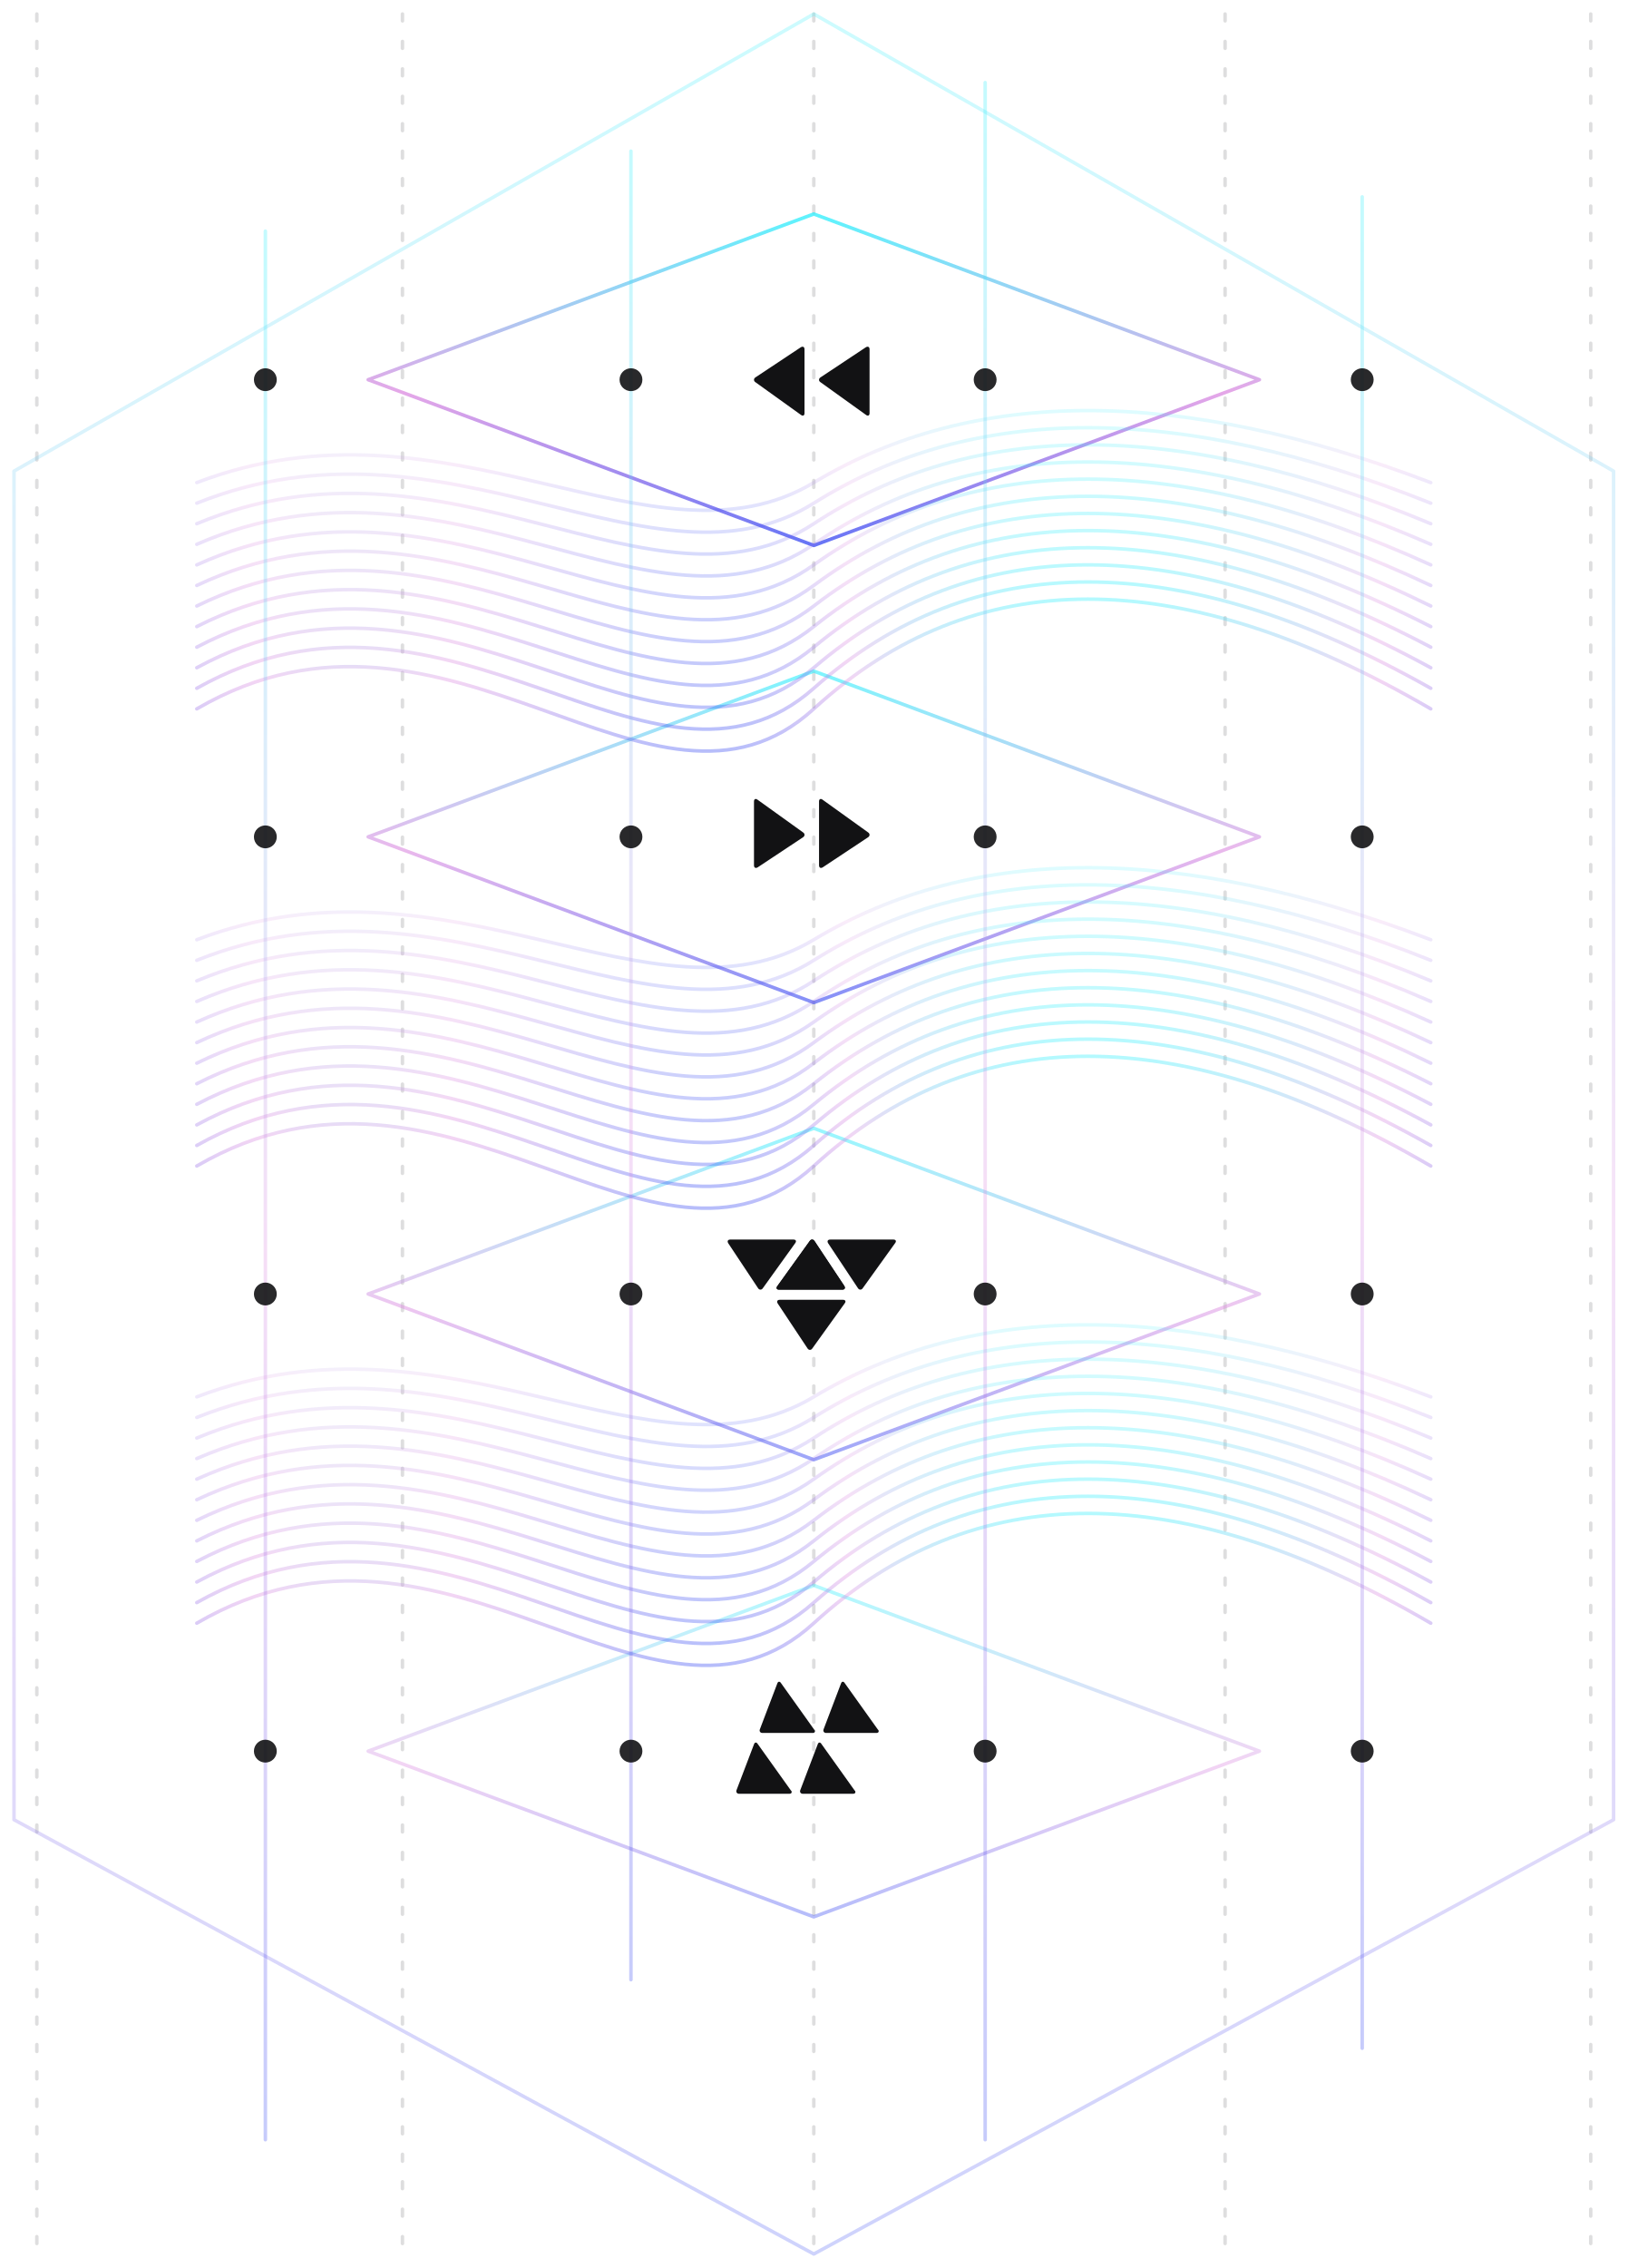
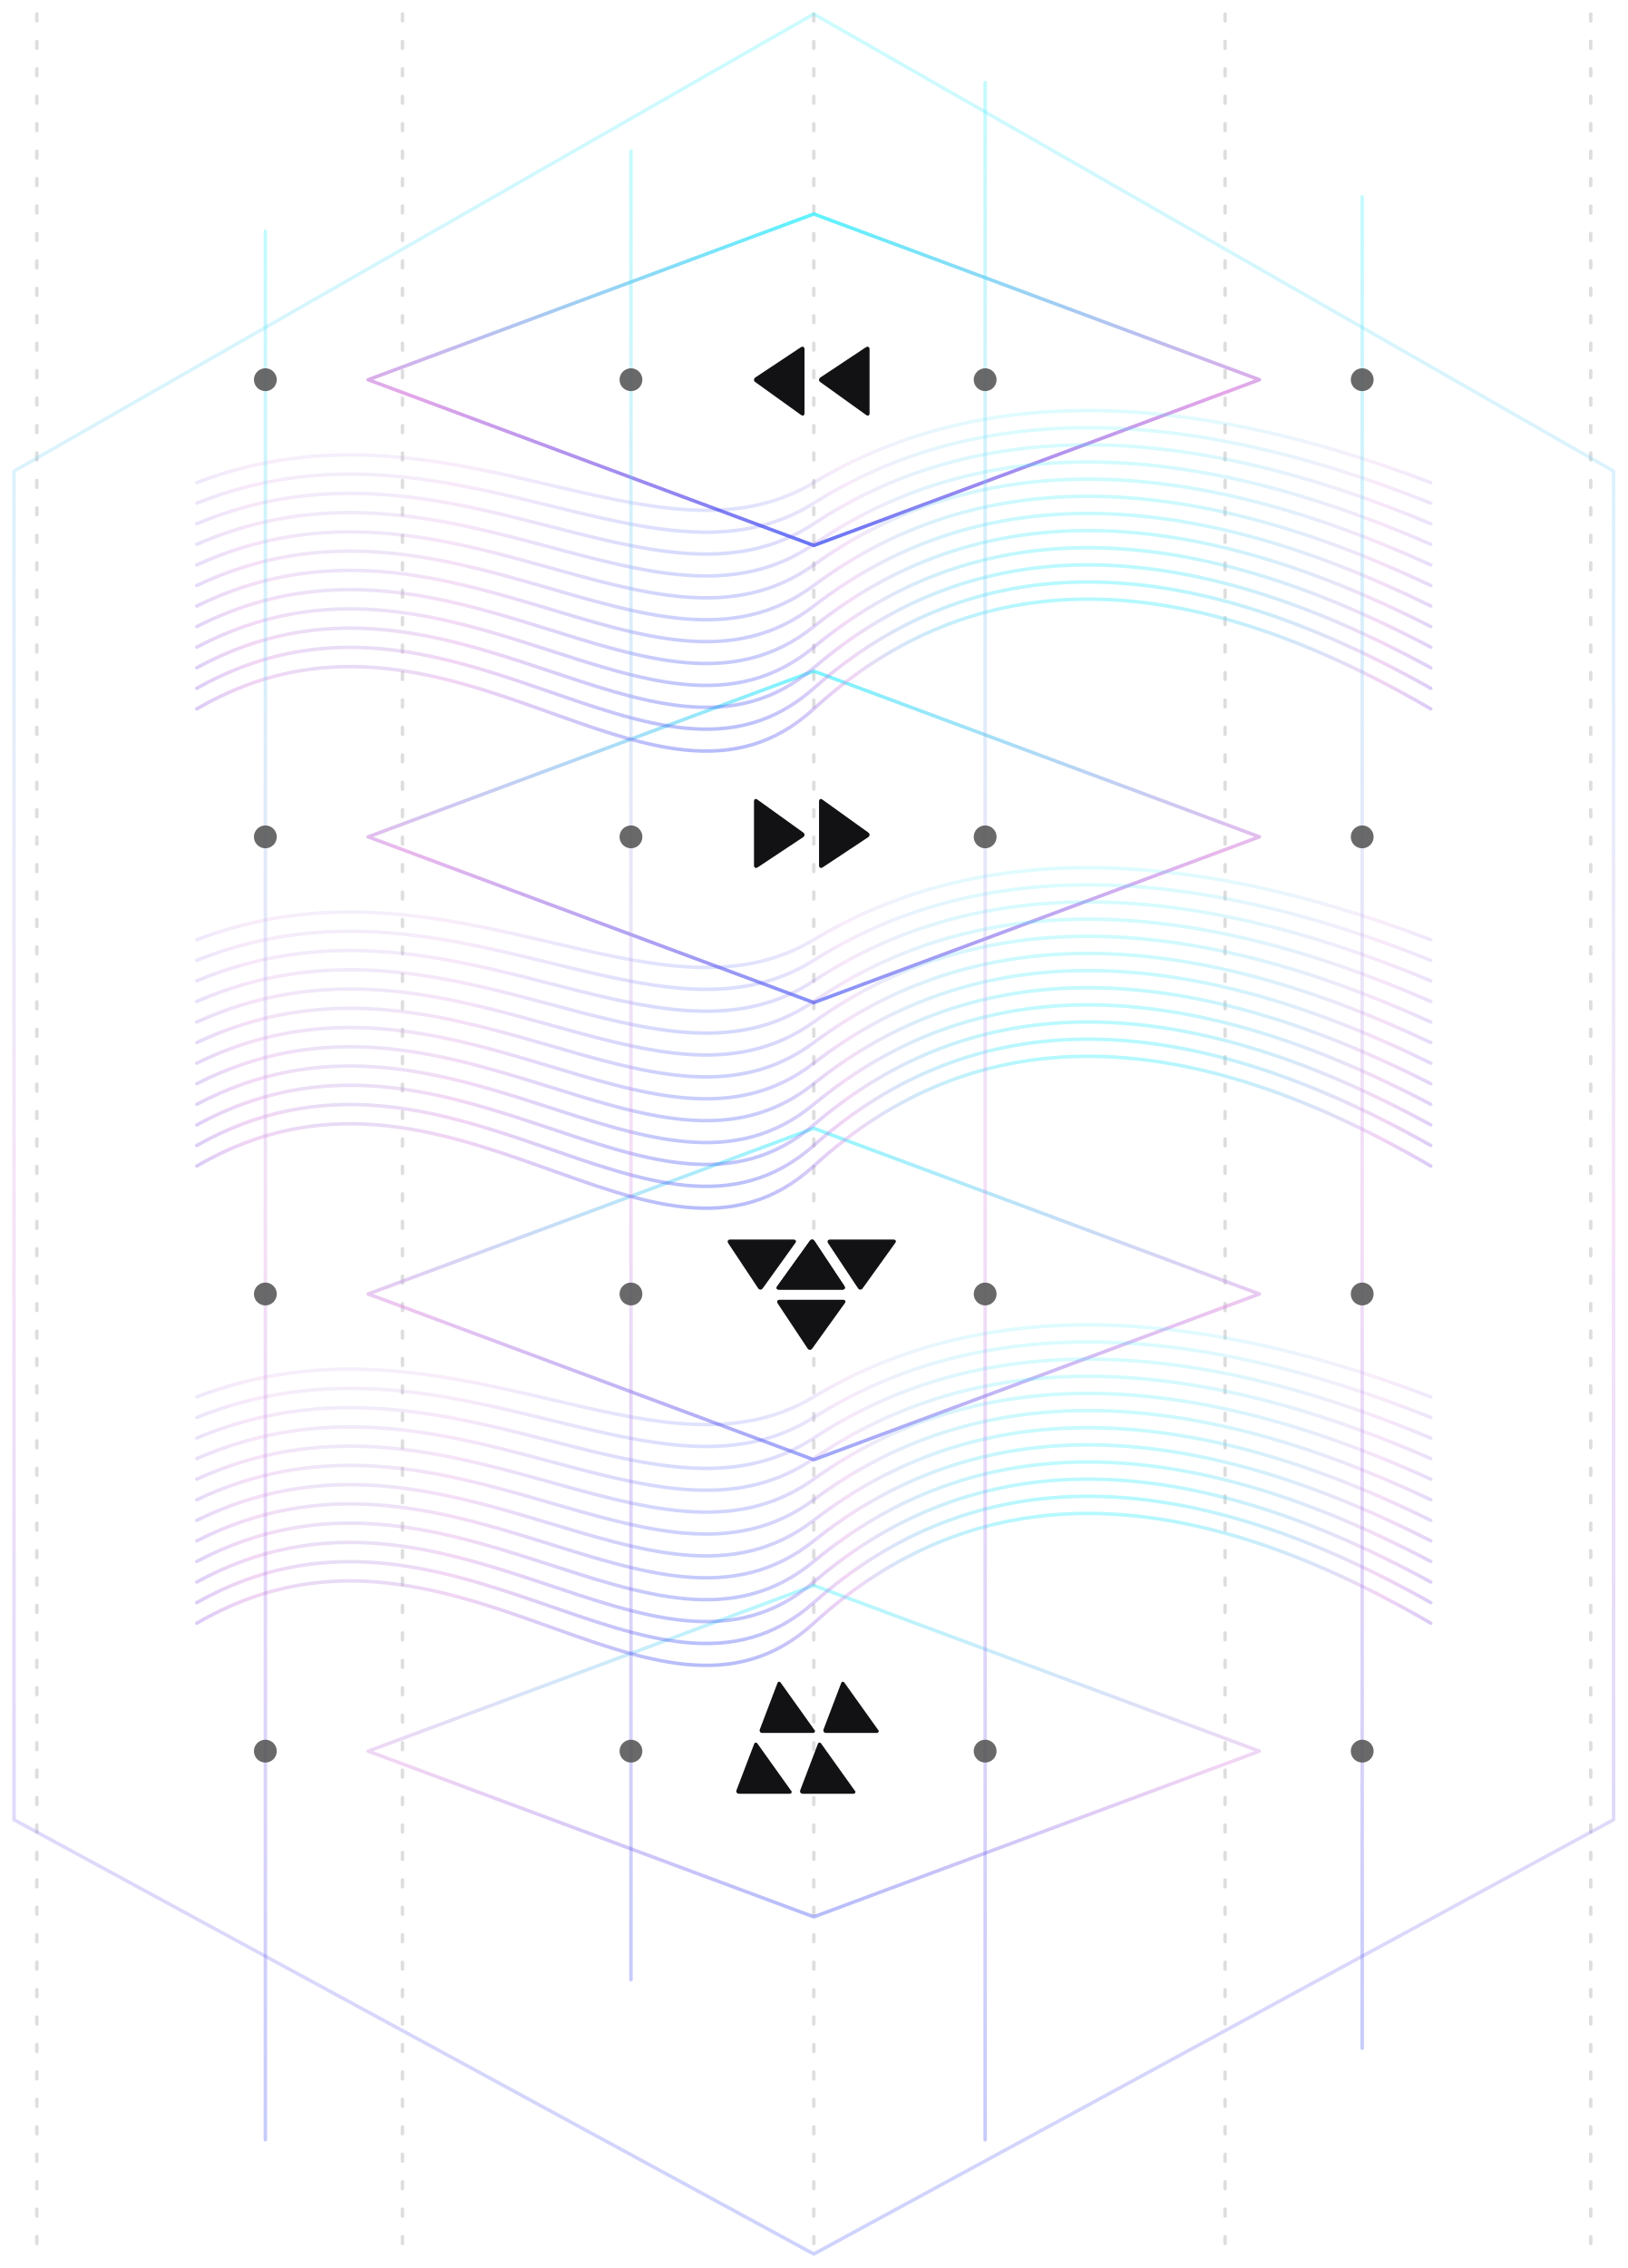
<svg xmlns="http://www.w3.org/2000/svg" width="465.14" height="648" viewBox="1177.43 1524 465.14 648" fill="none">
  <defs>
    <linearGradient id="paint145_linear_2271_1682" x1="1537.35" y1="1679.84" x2="1537.35" y2="1586.73" gradientUnits="userSpaceOnUse">
      <stop stop-color="#3346F2" />
      <stop offset="0.47" stop-color="#DC8AE0" />
      <stop offset="1" stop-color="#2CEDFC" />
    </linearGradient>
    <linearGradient id="paint146_linear_2271_1682" x1="1537.35" y1="1810.45" x2="1537.35" y2="1717.34" gradientUnits="userSpaceOnUse">
      <stop stop-color="#3346F2" />
      <stop offset="0.47" stop-color="#DC8AE0" />
      <stop offset="1" stop-color="#2CEDFC" />
    </linearGradient>
    <linearGradient id="paint147_linear_2271_1682" x1="1537.35" y1="1941.06" x2="1537.35" y2="1847.96" gradientUnits="userSpaceOnUse">
      <stop stop-color="#3346F2" />
      <stop offset="0.47" stop-color="#DC8AE0" />
      <stop offset="1" stop-color="#2CEDFC" />
    </linearGradient>
    <linearGradient id="paint148_linear_2271_1682" x1="1537.35" y1="2071.67" x2="1537.35" y2="1978.57" gradientUnits="userSpaceOnUse">
      <stop stop-color="#3346F2" />
      <stop offset="0.47" stop-color="#DC8AE0" />
      <stop offset="1" stop-color="#2CEDFC" />
    </linearGradient>
    <linearGradient id="paint149_linear_2271_1682" x1="1586.33" y1="1669.8" x2="1586.33" y2="1641.78" gradientUnits="userSpaceOnUse">
      <stop stop-color="#3346F2" />
      <stop offset="0.47" stop-color="#DC8AE0" />
      <stop offset="1" stop-color="#2CEDFC" />
    </linearGradient>
    <linearGradient id="paint150_linear_2271_1682" x1="1586.33" y1="1676.05" x2="1586.33" y2="1646.7" gradientUnits="userSpaceOnUse">
      <stop stop-color="#3346F2" />
      <stop offset="0.47" stop-color="#DC8AE0" />
      <stop offset="1" stop-color="#2CEDFC" />
    </linearGradient>
    <linearGradient id="paint151_linear_2271_1682" x1="1586.33" y1="1682.3" x2="1586.33" y2="1651.63" gradientUnits="userSpaceOnUse">
      <stop stop-color="#3346F2" />
      <stop offset="0.47" stop-color="#DC8AE0" />
      <stop offset="1" stop-color="#2CEDFC" />
    </linearGradient>
    <linearGradient id="paint152_linear_2271_1682" x1="1586.33" y1="1688.56" x2="1586.33" y2="1656.55" gradientUnits="userSpaceOnUse">
      <stop stop-color="#3346F2" />
      <stop offset="0.47" stop-color="#DC8AE0" />
      <stop offset="1" stop-color="#2CEDFC" />
    </linearGradient>
    <linearGradient id="paint153_linear_2271_1682" x1="1586.33" y1="1694.81" x2="1586.33" y2="1661.47" gradientUnits="userSpaceOnUse">
      <stop stop-color="#3346F2" />
      <stop offset="0.47" stop-color="#DC8AE0" />
      <stop offset="1" stop-color="#2CEDFC" />
    </linearGradient>
    <linearGradient id="paint154_linear_2271_1682" x1="1586.33" y1="1701.07" x2="1586.33" y2="1666.39" gradientUnits="userSpaceOnUse">
      <stop stop-color="#3346F2" />
      <stop offset="0.47" stop-color="#DC8AE0" />
      <stop offset="1" stop-color="#2CEDFC" />
    </linearGradient>
    <linearGradient id="paint155_linear_2271_1682" x1="1586.33" y1="1707.32" x2="1586.33" y2="1671.31" gradientUnits="userSpaceOnUse">
      <stop stop-color="#3346F2" />
      <stop offset="0.47" stop-color="#DC8AE0" />
      <stop offset="1" stop-color="#2CEDFC" />
    </linearGradient>
    <linearGradient id="paint156_linear_2271_1682" x1="1586.33" y1="1713.58" x2="1586.33" y2="1676.23" gradientUnits="userSpaceOnUse">
      <stop stop-color="#3346F2" />
      <stop offset="0.47" stop-color="#DC8AE0" />
      <stop offset="1" stop-color="#2CEDFC" />
    </linearGradient>
    <linearGradient id="paint157_linear_2271_1682" x1="1586.33" y1="1719.83" x2="1586.33" y2="1681.15" gradientUnits="userSpaceOnUse">
      <stop stop-color="#3346F2" />
      <stop offset="0.47" stop-color="#DC8AE0" />
      <stop offset="1" stop-color="#2CEDFC" />
    </linearGradient>
    <linearGradient id="paint158_linear_2271_1682" x1="1586.33" y1="1726.09" x2="1586.33" y2="1686.07" gradientUnits="userSpaceOnUse">
      <stop stop-color="#3346F2" />
      <stop offset="0.47" stop-color="#DC8AE0" />
      <stop offset="1" stop-color="#2CEDFC" />
    </linearGradient>
    <linearGradient id="paint159_linear_2271_1682" x1="1586.33" y1="1732.34" x2="1586.33" y2="1690.99" gradientUnits="userSpaceOnUse">
      <stop stop-color="#3346F2" />
      <stop offset="0.47" stop-color="#DC8AE0" />
      <stop offset="1" stop-color="#2CEDFC" />
    </linearGradient>
    <linearGradient id="paint160_linear_2271_1682" x1="1586.33" y1="1738.6" x2="1586.33" y2="1695.91" gradientUnits="userSpaceOnUse">
      <stop stop-color="#3346F2" />
      <stop offset="0.47" stop-color="#DC8AE0" />
      <stop offset="1" stop-color="#2CEDFC" />
    </linearGradient>
    <linearGradient id="paint161_linear_2271_1682" x1="1586.33" y1="1800.41" x2="1586.33" y2="1772.4" gradientUnits="userSpaceOnUse">
      <stop stop-color="#3346F2" />
      <stop offset="0.47" stop-color="#DC8AE0" />
      <stop offset="1" stop-color="#2CEDFC" />
    </linearGradient>
    <linearGradient id="paint162_linear_2271_1682" x1="1586.33" y1="1806.66" x2="1586.33" y2="1777.32" gradientUnits="userSpaceOnUse">
      <stop stop-color="#3346F2" />
      <stop offset="0.47" stop-color="#DC8AE0" />
      <stop offset="1" stop-color="#2CEDFC" />
    </linearGradient>
    <linearGradient id="paint163_linear_2271_1682" x1="1586.33" y1="1812.92" x2="1586.33" y2="1782.24" gradientUnits="userSpaceOnUse">
      <stop stop-color="#3346F2" />
      <stop offset="0.47" stop-color="#DC8AE0" />
      <stop offset="1" stop-color="#2CEDFC" />
    </linearGradient>
    <linearGradient id="paint164_linear_2271_1682" x1="1586.33" y1="1819.17" x2="1586.33" y2="1787.16" gradientUnits="userSpaceOnUse">
      <stop stop-color="#3346F2" />
      <stop offset="0.47" stop-color="#DC8AE0" />
      <stop offset="1" stop-color="#2CEDFC" />
    </linearGradient>
    <linearGradient id="paint165_linear_2271_1682" x1="1586.33" y1="1825.43" x2="1586.33" y2="1792.08" gradientUnits="userSpaceOnUse">
      <stop stop-color="#3346F2" />
      <stop offset="0.47" stop-color="#DC8AE0" />
      <stop offset="1" stop-color="#2CEDFC" />
    </linearGradient>
    <linearGradient id="paint166_linear_2271_1682" x1="1586.33" y1="1831.68" x2="1586.33" y2="1797" gradientUnits="userSpaceOnUse">
      <stop stop-color="#3346F2" />
      <stop offset="0.47" stop-color="#DC8AE0" />
      <stop offset="1" stop-color="#2CEDFC" />
    </linearGradient>
    <linearGradient id="paint167_linear_2271_1682" x1="1586.33" y1="1837.94" x2="1586.33" y2="1801.92" gradientUnits="userSpaceOnUse">
      <stop stop-color="#3346F2" />
      <stop offset="0.47" stop-color="#DC8AE0" />
      <stop offset="1" stop-color="#2CEDFC" />
    </linearGradient>
    <linearGradient id="paint168_linear_2271_1682" x1="1586.33" y1="1844.19" x2="1586.33" y2="1806.84" gradientUnits="userSpaceOnUse">
      <stop stop-color="#3346F2" />
      <stop offset="0.47" stop-color="#DC8AE0" />
      <stop offset="1" stop-color="#2CEDFC" />
    </linearGradient>
    <linearGradient id="paint169_linear_2271_1682" x1="1586.33" y1="1850.44" x2="1586.33" y2="1811.76" gradientUnits="userSpaceOnUse">
      <stop stop-color="#3346F2" />
      <stop offset="0.47" stop-color="#DC8AE0" />
      <stop offset="1" stop-color="#2CEDFC" />
    </linearGradient>
    <linearGradient id="paint170_linear_2271_1682" x1="1586.33" y1="1856.7" x2="1586.33" y2="1816.68" gradientUnits="userSpaceOnUse">
      <stop stop-color="#3346F2" />
      <stop offset="0.47" stop-color="#DC8AE0" />
      <stop offset="1" stop-color="#2CEDFC" />
    </linearGradient>
    <linearGradient id="paint171_linear_2271_1682" x1="1586.33" y1="1862.95" x2="1586.33" y2="1821.6" gradientUnits="userSpaceOnUse">
      <stop stop-color="#3346F2" />
      <stop offset="0.47" stop-color="#DC8AE0" />
      <stop offset="1" stop-color="#2CEDFC" />
    </linearGradient>
    <linearGradient id="paint172_linear_2271_1682" x1="1586.33" y1="1869.21" x2="1586.33" y2="1826.52" gradientUnits="userSpaceOnUse">
      <stop stop-color="#3346F2" />
      <stop offset="0.47" stop-color="#DC8AE0" />
      <stop offset="1" stop-color="#2CEDFC" />
    </linearGradient>
    <linearGradient id="paint173_linear_2271_1682" x1="1586.33" y1="1931.02" x2="1586.33" y2="1903.01" gradientUnits="userSpaceOnUse">
      <stop stop-color="#3346F2" />
      <stop offset="0.47" stop-color="#DC8AE0" />
      <stop offset="1" stop-color="#2CEDFC" />
    </linearGradient>
    <linearGradient id="paint174_linear_2271_1682" x1="1586.33" y1="1937.27" x2="1586.33" y2="1907.93" gradientUnits="userSpaceOnUse">
      <stop stop-color="#3346F2" />
      <stop offset="0.47" stop-color="#DC8AE0" />
      <stop offset="1" stop-color="#2CEDFC" />
    </linearGradient>
    <linearGradient id="paint175_linear_2271_1682" x1="1586.33" y1="1943.53" x2="1586.33" y2="1912.85" gradientUnits="userSpaceOnUse">
      <stop stop-color="#3346F2" />
      <stop offset="0.47" stop-color="#DC8AE0" />
      <stop offset="1" stop-color="#2CEDFC" />
    </linearGradient>
    <linearGradient id="paint176_linear_2271_1682" x1="1586.33" y1="1949.78" x2="1586.33" y2="1917.77" gradientUnits="userSpaceOnUse">
      <stop stop-color="#3346F2" />
      <stop offset="0.47" stop-color="#DC8AE0" />
      <stop offset="1" stop-color="#2CEDFC" />
    </linearGradient>
    <linearGradient id="paint177_linear_2271_1682" x1="1586.33" y1="1956.04" x2="1586.33" y2="1922.69" gradientUnits="userSpaceOnUse">
      <stop stop-color="#3346F2" />
      <stop offset="0.47" stop-color="#DC8AE0" />
      <stop offset="1" stop-color="#2CEDFC" />
    </linearGradient>
    <linearGradient id="paint178_linear_2271_1682" x1="1586.33" y1="1962.29" x2="1586.33" y2="1927.61" gradientUnits="userSpaceOnUse">
      <stop stop-color="#3346F2" />
      <stop offset="0.47" stop-color="#DC8AE0" />
      <stop offset="1" stop-color="#2CEDFC" />
    </linearGradient>
    <linearGradient id="paint179_linear_2271_1682" x1="1586.33" y1="1968.55" x2="1586.33" y2="1932.53" gradientUnits="userSpaceOnUse">
      <stop stop-color="#3346F2" />
      <stop offset="0.47" stop-color="#DC8AE0" />
      <stop offset="1" stop-color="#2CEDFC" />
    </linearGradient>
    <linearGradient id="paint180_linear_2271_1682" x1="1586.33" y1="1974.8" x2="1586.33" y2="1937.45" gradientUnits="userSpaceOnUse">
      <stop stop-color="#3346F2" />
      <stop offset="0.47" stop-color="#DC8AE0" />
      <stop offset="1" stop-color="#2CEDFC" />
    </linearGradient>
    <linearGradient id="paint181_linear_2271_1682" x1="1586.33" y1="1981.06" x2="1586.33" y2="1942.37" gradientUnits="userSpaceOnUse">
      <stop stop-color="#3346F2" />
      <stop offset="0.47" stop-color="#DC8AE0" />
      <stop offset="1" stop-color="#2CEDFC" />
    </linearGradient>
    <linearGradient id="paint182_linear_2271_1682" x1="1586.33" y1="1987.31" x2="1586.33" y2="1947.29" gradientUnits="userSpaceOnUse">
      <stop stop-color="#3346F2" />
      <stop offset="0.47" stop-color="#DC8AE0" />
      <stop offset="1" stop-color="#2CEDFC" />
    </linearGradient>
    <linearGradient id="paint183_linear_2271_1682" x1="1586.33" y1="1993.57" x2="1586.33" y2="1952.22" gradientUnits="userSpaceOnUse">
      <stop stop-color="#3346F2" />
      <stop offset="0.47" stop-color="#DC8AE0" />
      <stop offset="1" stop-color="#2CEDFC" />
    </linearGradient>
    <linearGradient id="paint184_linear_2271_1682" x1="1586.33" y1="1999.82" x2="1586.33" y2="1957.14" gradientUnits="userSpaceOnUse">
      <stop stop-color="#3346F2" />
      <stop offset="0.47" stop-color="#DC8AE0" />
      <stop offset="1" stop-color="#2CEDFC" />
    </linearGradient>
    <linearGradient id="paint185_linear_2271_1682" x1="1254.27" y1="2135.35" x2="1254.27" y2="1599.18" gradientUnits="userSpaceOnUse">
      <stop stop-color="#3346F2" />
      <stop offset="0.47" stop-color="#DC8AE0" />
      <stop offset="1" stop-color="#2CEDFC" />
    </linearGradient>
    <linearGradient id="paint186_linear_2271_1682" x1="1358.75" y1="2089.63" x2="1358.75" y2="1575.94" gradientUnits="userSpaceOnUse">
      <stop stop-color="#3346F2" />
      <stop offset="0.47" stop-color="#DC8AE0" />
      <stop offset="1" stop-color="#2CEDFC" />
    </linearGradient>
    <linearGradient id="paint187_linear_2271_1682" x1="1459.98" y1="2135.35" x2="1459.98" y2="1557.45" gradientUnits="userSpaceOnUse">
      <stop stop-color="#3346F2" />
      <stop offset="0.47" stop-color="#DC8AE0" />
      <stop offset="1" stop-color="#2CEDFC" />
    </linearGradient>
    <linearGradient id="paint188_linear_2271_1682" x1="1567.73" y1="2109.22" x2="1567.73" y2="1589.11" gradientUnits="userSpaceOnUse">
      <stop stop-color="#3346F2" />
      <stop offset="0.47" stop-color="#DC8AE0" />
      <stop offset="1" stop-color="#2CEDFC" />
    </linearGradient>
    <linearGradient id="paint189_linear_2271_1682" x1="1638.57" y1="2168" x2="1638.57" y2="1538.73" gradientUnits="userSpaceOnUse">
      <stop stop-color="#3346F2" />
      <stop offset="0.47" stop-color="#DC8AE0" />
      <stop offset="1" stop-color="#2CEDFC" />
    </linearGradient>
  </defs>
  <path opacity="0.14" d="M1187.96 1528V2168" stroke="#121214" stroke-linecap="round" stroke-linejoin="round" stroke-dasharray="1.96 5.88" />
  <path opacity="0.14" d="M1292.45 1528V2168" stroke="#121214" stroke-linecap="round" stroke-linejoin="round" stroke-dasharray="1.96 5.88" />
  <path opacity="0.14" d="M1410 1528V2168" stroke="#121214" stroke-linecap="round" stroke-linejoin="round" stroke-dasharray="1.96 5.88" />
  <path opacity="0.14" d="M1527.55 1528V2168" stroke="#121214" stroke-linecap="round" stroke-linejoin="round" stroke-dasharray="1.96 5.88" />
  <path opacity="0.14" d="M1632.04 1528V2168" stroke="#121214" stroke-linecap="round" stroke-linejoin="round" stroke-dasharray="1.96 5.88" />
  <path opacity="0.75" d="M1410 1585.14L1537.35 1632.49L1410 1679.84L1282.65 1632.49L1410 1585.14Z" stroke="url(#paint145_linear_2271_1682)" stroke-linecap="round" stroke-linejoin="round" />
  <path opacity="0.6" d="M1410 1715.75L1537.35 1763.1L1410 1810.45L1282.65 1763.1L1410 1715.75Z" stroke="url(#paint146_linear_2271_1682)" stroke-linecap="round" stroke-linejoin="round" />
  <path opacity="0.48" d="M1410 1846.37L1537.35 1893.71L1410 1941.06L1282.65 1893.71L1410 1846.37Z" stroke="url(#paint147_linear_2271_1682)" stroke-linecap="round" stroke-linejoin="round" />
  <path opacity="0.36" d="M1410 1976.98L1537.35 2024.33L1410 2071.67L1282.65 2024.33L1410 1976.98Z" stroke="url(#paint148_linear_2271_1682)" stroke-linecap="round" stroke-linejoin="round" />
  <path opacity="0.16" d="M1233.67 1661.88C1305.51 1634.45 1364.28 1689.31 1410 1661.88C1455.71 1634.45 1514.49 1634.45 1586.33 1661.88" stroke="url(#paint149_linear_2271_1682)" stroke-linecap="round" stroke-linejoin="round" />
  <path opacity="0.178" d="M1233.67 1667.76C1305.51 1639.02 1364.28 1696.49 1410 1667.76C1455.71 1639.02 1514.49 1639.02 1586.33 1667.76" stroke="url(#paint150_linear_2271_1682)" stroke-linecap="round" stroke-linejoin="round" />
  <path opacity="0.196" d="M1233.67 1673.63C1305.51 1643.59 1364.28 1703.67 1410 1673.63C1455.71 1643.59 1514.49 1643.59 1586.33 1673.63" stroke="url(#paint151_linear_2271_1682)" stroke-linecap="round" stroke-linejoin="round" />
  <path opacity="0.214" d="M1233.67 1679.51C1305.51 1648.16 1364.28 1710.86 1410 1679.51C1455.71 1648.16 1514.49 1648.16 1586.33 1679.51" stroke="url(#paint152_linear_2271_1682)" stroke-linecap="round" stroke-linejoin="round" />
  <path opacity="0.232" d="M1233.67 1685.39C1305.51 1652.73 1364.28 1718.04 1410 1685.39C1455.71 1652.73 1514.49 1652.73 1586.33 1685.39" stroke="url(#paint153_linear_2271_1682)" stroke-linecap="round" stroke-linejoin="round" />
  <path opacity="0.25" d="M1233.67 1691.27C1305.51 1657.31 1364.28 1725.22 1410 1691.27C1455.71 1657.31 1514.49 1657.31 1586.33 1691.27" stroke="url(#paint154_linear_2271_1682)" stroke-linecap="round" stroke-linejoin="round" />
  <path opacity="0.268" d="M1233.67 1697.14C1305.51 1661.88 1364.28 1732.41 1410 1697.14C1455.71 1661.88 1514.49 1661.88 1586.33 1697.14" stroke="url(#paint155_linear_2271_1682)" stroke-linecap="round" stroke-linejoin="round" />
  <path opacity="0.286" d="M1233.67 1703.02C1305.51 1666.45 1364.28 1739.59 1410 1703.02C1455.71 1666.45 1514.49 1666.45 1586.33 1703.02" stroke="url(#paint156_linear_2271_1682)" stroke-linecap="round" stroke-linejoin="round" />
  <path opacity="0.304" d="M1233.67 1708.9C1305.51 1671.02 1364.28 1746.78 1410 1708.9C1455.71 1671.02 1514.49 1671.02 1586.33 1708.9" stroke="url(#paint157_linear_2271_1682)" stroke-linecap="round" stroke-linejoin="round" />
  <path opacity="0.322" d="M1233.67 1714.78C1305.51 1675.59 1364.28 1753.96 1410 1714.78C1455.71 1675.59 1514.49 1675.59 1586.33 1714.78" stroke="url(#paint158_linear_2271_1682)" stroke-linecap="round" stroke-linejoin="round" />
  <path opacity="0.34" d="M1233.67 1720.65C1305.51 1680.16 1364.28 1761.14 1410 1720.65C1455.71 1680.16 1514.49 1680.16 1586.33 1720.65" stroke="url(#paint159_linear_2271_1682)" stroke-linecap="round" stroke-linejoin="round" />
  <path opacity="0.358" d="M1233.67 1726.53C1305.51 1684.73 1364.28 1768.33 1410 1726.53C1455.71 1684.73 1514.49 1684.73 1586.33 1726.53" stroke="url(#paint160_linear_2271_1682)" stroke-linecap="round" stroke-linejoin="round" />
  <path opacity="0.16" d="M1233.67 1792.49C1305.51 1765.06 1364.28 1819.92 1410 1792.49C1455.71 1765.06 1514.49 1765.06 1586.33 1792.49" stroke="url(#paint161_linear_2271_1682)" stroke-linecap="round" stroke-linejoin="round" />
  <path opacity="0.178" d="M1233.67 1798.37C1305.51 1769.63 1364.28 1827.1 1410 1798.37C1455.71 1769.63 1514.49 1769.63 1586.33 1798.37" stroke="url(#paint162_linear_2271_1682)" stroke-linecap="round" stroke-linejoin="round" />
  <path opacity="0.196" d="M1233.67 1804.24C1305.51 1774.2 1364.28 1834.29 1410 1804.24C1455.71 1774.2 1514.49 1774.2 1586.33 1804.24" stroke="url(#paint163_linear_2271_1682)" stroke-linecap="round" stroke-linejoin="round" />
  <path opacity="0.214" d="M1233.67 1810.12C1305.51 1778.78 1364.28 1841.47 1410 1810.12C1455.71 1778.78 1514.49 1778.78 1586.33 1810.12" stroke="url(#paint164_linear_2271_1682)" stroke-linecap="round" stroke-linejoin="round" />
  <path opacity="0.232" d="M1233.67 1816C1305.51 1783.35 1364.28 1848.65 1410 1816C1455.71 1783.35 1514.49 1783.35 1586.33 1816" stroke="url(#paint165_linear_2271_1682)" stroke-linecap="round" stroke-linejoin="round" />
  <path opacity="0.25" d="M1233.67 1821.88C1305.51 1787.92 1364.28 1855.84 1410 1821.88C1455.71 1787.92 1514.49 1787.92 1586.33 1821.88" stroke="url(#paint166_linear_2271_1682)" stroke-linecap="round" stroke-linejoin="round" />
  <path opacity="0.268" d="M1233.67 1827.76C1305.51 1792.49 1364.28 1863.02 1410 1827.76C1455.71 1792.49 1514.49 1792.49 1586.33 1827.76" stroke="url(#paint167_linear_2271_1682)" stroke-linecap="round" stroke-linejoin="round" />
  <path opacity="0.286" d="M1233.67 1833.63C1305.51 1797.06 1364.28 1870.2 1410 1833.63C1455.71 1797.06 1514.49 1797.06 1586.33 1833.63" stroke="url(#paint168_linear_2271_1682)" stroke-linecap="round" stroke-linejoin="round" />
  <path opacity="0.304" d="M1233.67 1839.51C1305.51 1801.63 1364.28 1877.39 1410 1839.51C1455.71 1801.63 1514.49 1801.63 1586.33 1839.51" stroke="url(#paint169_linear_2271_1682)" stroke-linecap="round" stroke-linejoin="round" />
  <path opacity="0.322" d="M1233.67 1845.39C1305.51 1806.2 1364.28 1884.57 1410 1845.39C1455.71 1806.2 1514.49 1806.2 1586.33 1845.39" stroke="url(#paint170_linear_2271_1682)" stroke-linecap="round" stroke-linejoin="round" />
  <path opacity="0.34" d="M1233.67 1851.27C1305.51 1810.78 1364.28 1891.76 1410 1851.27C1455.71 1810.78 1514.49 1810.78 1586.33 1851.27" stroke="url(#paint171_linear_2271_1682)" stroke-linecap="round" stroke-linejoin="round" />
  <path opacity="0.358" d="M1233.67 1857.14C1305.51 1815.35 1364.28 1898.94 1410 1857.14C1455.71 1815.35 1514.49 1815.35 1586.33 1857.14" stroke="url(#paint172_linear_2271_1682)" stroke-linecap="round" stroke-linejoin="round" />
  <path opacity="0.16" d="M1233.67 1923.1C1305.51 1895.67 1364.28 1950.53 1410 1923.1C1455.71 1895.67 1514.49 1895.67 1586.33 1923.1" stroke="url(#paint173_linear_2271_1682)" stroke-linecap="round" stroke-linejoin="round" />
  <path opacity="0.178" d="M1233.67 1928.98C1305.51 1900.24 1364.28 1957.71 1410 1928.98C1455.71 1900.24 1514.49 1900.24 1586.33 1928.98" stroke="url(#paint174_linear_2271_1682)" stroke-linecap="round" stroke-linejoin="round" />
  <path opacity="0.196" d="M1233.67 1934.86C1305.51 1904.82 1364.28 1964.9 1410 1934.86C1455.71 1904.82 1514.49 1904.82 1586.33 1934.86" stroke="url(#paint175_linear_2271_1682)" stroke-linecap="round" stroke-linejoin="round" />
  <path opacity="0.214" d="M1233.67 1940.73C1305.51 1909.39 1364.28 1972.08 1410 1940.73C1455.71 1909.39 1514.49 1909.39 1586.33 1940.73" stroke="url(#paint176_linear_2271_1682)" stroke-linecap="round" stroke-linejoin="round" />
  <path opacity="0.232" d="M1233.67 1946.61C1305.51 1913.96 1364.28 1979.27 1410 1946.61C1455.71 1913.96 1514.49 1913.96 1586.33 1946.61" stroke="url(#paint177_linear_2271_1682)" stroke-linecap="round" stroke-linejoin="round" />
  <path opacity="0.25" d="M1233.67 1952.49C1305.51 1918.53 1364.28 1986.45 1410 1952.49C1455.71 1918.53 1514.49 1918.53 1586.33 1952.49" stroke="url(#paint178_linear_2271_1682)" stroke-linecap="round" stroke-linejoin="round" />
  <path opacity="0.268" d="M1233.67 1958.37C1305.51 1923.1 1364.28 1993.63 1410 1958.37C1455.71 1923.1 1514.49 1923.1 1586.33 1958.37" stroke="url(#paint179_linear_2271_1682)" stroke-linecap="round" stroke-linejoin="round" />
  <path opacity="0.286" d="M1233.67 1964.24C1305.51 1927.67 1364.28 2000.82 1410 1964.24C1455.71 1927.67 1514.49 1927.67 1586.33 1964.24" stroke="url(#paint180_linear_2271_1682)" stroke-linecap="round" stroke-linejoin="round" />
  <path opacity="0.304" d="M1233.67 1970.12C1305.51 1932.24 1364.28 2008 1410 1970.12C1455.71 1932.24 1514.49 1932.24 1586.33 1970.12" stroke="url(#paint181_linear_2271_1682)" stroke-linecap="round" stroke-linejoin="round" />
  <path opacity="0.322" d="M1233.67 1976C1305.51 1936.82 1364.28 2015.18 1410 1976C1455.71 1936.82 1514.49 1936.82 1586.33 1976" stroke="url(#paint182_linear_2271_1682)" stroke-linecap="round" stroke-linejoin="round" />
  <path opacity="0.34" d="M1233.67 1981.88C1305.51 1941.39 1364.28 2022.37 1410 1981.88C1455.71 1941.39 1514.49 1941.39 1586.33 1981.88" stroke="url(#paint183_linear_2271_1682)" stroke-linecap="round" stroke-linejoin="round" />
  <path opacity="0.358" d="M1233.67 1987.76C1305.51 1945.96 1364.28 2029.55 1410 1987.76C1455.71 1945.96 1514.49 1945.96 1586.33 1987.76" stroke="url(#paint184_linear_2271_1682)" stroke-linecap="round" stroke-linejoin="round" />
  <path opacity="0.28" d="M1253.27 1590.04V2135.35" stroke="url(#paint185_linear_2271_1682)" stroke-linecap="round" stroke-linejoin="round" />
-   <path opacity="0.9" d="M1253.27 1635.75C1255.07 1635.75 1256.53 1634.29 1256.53 1632.49C1256.53 1630.69 1255.07 1629.22 1253.27 1629.22C1251.46 1629.22 1250 1630.69 1250 1632.49C1250 1634.29 1251.46 1635.75 1253.27 1635.75Z" fill="#121214" />
-   <path opacity="0.9" d="M1253.27 1766.37C1255.07 1766.37 1256.53 1764.91 1256.53 1763.1C1256.53 1761.3 1255.07 1759.84 1253.27 1759.84C1251.46 1759.84 1250 1761.3 1250 1763.1C1250 1764.91 1251.46 1766.37 1253.27 1766.37Z" fill="#121214" />
-   <path opacity="0.9" d="M1253.27 1896.98C1255.07 1896.98 1256.53 1895.52 1256.53 1893.71C1256.53 1891.91 1255.07 1890.45 1253.27 1890.45C1251.46 1890.45 1250 1891.91 1250 1893.71C1250 1895.52 1251.46 1896.98 1253.27 1896.98Z" fill="#121214" />
-   <path opacity="0.9" d="M1253.27 2027.59C1255.07 2027.59 1256.53 2026.13 1256.53 2024.33C1256.53 2022.52 1255.07 2021.06 1253.27 2021.06C1251.46 2021.06 1250 2022.52 1250 2024.33C1250 2026.13 1251.46 2027.59 1253.27 2027.59Z" fill="#121214" />
+   <path opacity="0.9" d="M1253.27 1635.75C1255.07 1635.75 1256.53 1634.29 1256.53 1632.49C1256.53 1630.69 1255.07 1629.22 1253.27 1629.22C1251.46 1629.22 1250 1630.69 1250 1632.49C1250 1634.29 1251.46 1635.75 1253.27 1635.75Z" fill="#59595A" />
+   <path opacity="0.9" d="M1253.27 1766.37C1255.07 1766.37 1256.53 1764.91 1256.53 1763.1C1256.53 1761.3 1255.07 1759.84 1253.27 1759.84C1251.46 1759.84 1250 1761.3 1250 1763.1C1250 1764.91 1251.46 1766.37 1253.27 1766.37Z" fill="#59595A" />
+   <path opacity="0.9" d="M1253.27 1896.98C1255.07 1896.98 1256.53 1895.52 1256.53 1893.71C1256.53 1891.91 1255.07 1890.45 1253.27 1890.45C1251.46 1890.45 1250 1891.91 1250 1893.71C1250 1895.52 1251.46 1896.98 1253.27 1896.98Z" fill="#59595A" />
+   <path opacity="0.9" d="M1253.27 2027.59C1255.07 2027.59 1256.53 2026.13 1256.53 2024.33C1256.53 2022.52 1255.07 2021.06 1253.27 2021.06C1251.46 2021.06 1250 2022.52 1250 2024.33C1250 2026.13 1251.46 2027.59 1253.27 2027.59Z" fill="#59595A" />
  <path opacity="0.28" d="M1357.75 1567.18V2089.63" stroke="url(#paint186_linear_2271_1682)" stroke-linecap="round" stroke-linejoin="round" />
-   <path opacity="0.9" d="M1357.76 1635.75C1359.56 1635.75 1361.02 1634.29 1361.02 1632.49C1361.02 1630.69 1359.56 1629.22 1357.76 1629.22C1355.95 1629.22 1354.49 1630.69 1354.49 1632.49C1354.49 1634.29 1355.95 1635.75 1357.76 1635.75Z" fill="#121214" />
-   <path opacity="0.9" d="M1357.76 1766.37C1359.56 1766.37 1361.02 1764.91 1361.02 1763.1C1361.02 1761.3 1359.56 1759.84 1357.76 1759.84C1355.95 1759.84 1354.49 1761.3 1354.49 1763.1C1354.49 1764.91 1355.95 1766.37 1357.76 1766.37Z" fill="#121214" />
-   <path opacity="0.9" d="M1357.76 1896.98C1359.56 1896.98 1361.02 1895.52 1361.02 1893.71C1361.02 1891.91 1359.56 1890.45 1357.76 1890.45C1355.95 1890.45 1354.49 1891.91 1354.49 1893.71C1354.49 1895.52 1355.95 1896.98 1357.76 1896.98Z" fill="#121214" />
-   <path opacity="0.9" d="M1357.76 2027.59C1359.56 2027.59 1361.02 2026.13 1361.02 2024.33C1361.02 2022.52 1359.56 2021.06 1357.76 2021.06C1355.95 2021.06 1354.49 2022.52 1354.49 2024.33C1354.49 2026.13 1355.95 2027.59 1357.76 2027.59Z" fill="#121214" />
+   <path opacity="0.9" d="M1357.76 1635.75C1359.56 1635.75 1361.02 1634.29 1361.02 1632.49C1361.02 1630.69 1359.56 1629.22 1357.76 1629.22C1355.95 1629.22 1354.49 1630.69 1354.49 1632.49C1354.49 1634.29 1355.95 1635.75 1357.76 1635.75Z" fill="#59595A" />
+   <path opacity="0.9" d="M1357.76 1766.37C1359.56 1766.37 1361.02 1764.91 1361.02 1763.1C1361.02 1761.3 1359.56 1759.84 1357.76 1759.84C1355.95 1759.84 1354.49 1761.3 1354.49 1763.1C1354.49 1764.91 1355.95 1766.37 1357.76 1766.37Z" fill="#59595A" />
+   <path opacity="0.9" d="M1357.76 1896.98C1359.56 1896.98 1361.02 1895.52 1361.02 1893.71C1361.02 1891.91 1359.56 1890.45 1357.76 1890.45C1355.95 1890.45 1354.49 1891.91 1354.49 1893.71C1354.49 1895.52 1355.95 1896.98 1357.76 1896.98Z" fill="#59595A" />
+   <path opacity="0.9" d="M1357.76 2027.59C1359.56 2027.59 1361.02 2026.13 1361.02 2024.33C1361.02 2022.52 1359.56 2021.06 1357.76 2021.06C1355.95 2021.06 1354.49 2022.52 1354.49 2024.33C1354.49 2026.13 1355.95 2027.59 1357.76 2027.59Z" fill="#59595A" />
  <path opacity="0.28" d="M1458.98 1547.59V2135.35" stroke="url(#paint187_linear_2271_1682)" stroke-linecap="round" stroke-linejoin="round" />
-   <path opacity="0.9" d="M1458.98 1635.75C1460.78 1635.75 1462.24 1634.29 1462.24 1632.49C1462.24 1630.69 1460.78 1629.22 1458.98 1629.22C1457.18 1629.22 1455.71 1630.69 1455.71 1632.49C1455.71 1634.29 1457.18 1635.75 1458.98 1635.75Z" fill="#121214" />
-   <path opacity="0.9" d="M1458.98 1766.37C1460.78 1766.37 1462.24 1764.91 1462.24 1763.1C1462.24 1761.3 1460.78 1759.84 1458.98 1759.84C1457.18 1759.84 1455.71 1761.3 1455.71 1763.1C1455.71 1764.91 1457.18 1766.37 1458.98 1766.37Z" fill="#121214" />
-   <path opacity="0.9" d="M1458.98 1896.98C1460.78 1896.98 1462.24 1895.52 1462.24 1893.71C1462.24 1891.91 1460.78 1890.45 1458.98 1890.45C1457.18 1890.45 1455.71 1891.91 1455.71 1893.71C1455.71 1895.52 1457.18 1896.98 1458.98 1896.98Z" fill="#121214" />
-   <path opacity="0.9" d="M1458.98 2027.59C1460.78 2027.59 1462.24 2026.13 1462.24 2024.33C1462.24 2022.52 1460.78 2021.06 1458.98 2021.06C1457.18 2021.06 1455.71 2022.52 1455.71 2024.33C1455.71 2026.13 1457.18 2027.59 1458.98 2027.59Z" fill="#121214" />
+   <path opacity="0.9" d="M1458.98 1635.75C1460.78 1635.75 1462.24 1634.29 1462.24 1632.49C1462.24 1630.69 1460.78 1629.22 1458.98 1629.22C1457.18 1629.22 1455.71 1630.69 1455.71 1632.49C1455.71 1634.29 1457.18 1635.75 1458.98 1635.75Z" fill="#59595A" />
+   <path opacity="0.9" d="M1458.98 1766.37C1460.78 1766.37 1462.24 1764.91 1462.24 1763.1C1462.24 1761.3 1460.78 1759.84 1458.98 1759.84C1457.18 1759.84 1455.71 1761.3 1455.71 1763.1C1455.71 1764.91 1457.18 1766.37 1458.98 1766.37Z" fill="#59595A" />
+   <path opacity="0.9" d="M1458.98 1896.98C1460.78 1896.98 1462.24 1895.52 1462.24 1893.71C1462.24 1891.91 1460.78 1890.45 1458.98 1890.45C1457.18 1890.45 1455.71 1891.91 1455.71 1893.71C1455.71 1895.52 1457.18 1896.98 1458.98 1896.98Z" fill="#59595A" />
+   <path opacity="0.9" d="M1458.98 2027.59C1460.78 2027.59 1462.24 2026.13 1462.24 2024.33C1462.24 2022.52 1460.78 2021.06 1458.98 2021.06C1457.18 2021.06 1455.71 2022.52 1455.71 2024.33C1455.71 2026.13 1457.18 2027.59 1458.98 2027.59Z" fill="#59595A" />
  <path opacity="0.28" d="M1566.73 1580.24V2109.22" stroke="url(#paint188_linear_2271_1682)" stroke-linecap="round" stroke-linejoin="round" />
-   <path opacity="0.9" d="M1566.73 1635.75C1568.54 1635.75 1570 1634.29 1570 1632.49C1570 1630.69 1568.54 1629.22 1566.73 1629.22C1564.93 1629.22 1563.47 1630.69 1563.47 1632.49C1563.47 1634.29 1564.93 1635.75 1566.73 1635.75Z" fill="#121214" />
-   <path opacity="0.9" d="M1566.73 1766.37C1568.54 1766.37 1570 1764.91 1570 1763.1C1570 1761.3 1568.54 1759.84 1566.73 1759.84C1564.93 1759.84 1563.47 1761.3 1563.47 1763.1C1563.47 1764.91 1564.93 1766.37 1566.73 1766.37Z" fill="#121214" />
-   <path opacity="0.9" d="M1566.73 1896.98C1568.54 1896.98 1570 1895.52 1570 1893.71C1570 1891.91 1568.54 1890.45 1566.73 1890.45C1564.93 1890.45 1563.47 1891.91 1563.47 1893.71C1563.47 1895.52 1564.93 1896.98 1566.73 1896.98Z" fill="#121214" />
-   <path opacity="0.9" d="M1566.73 2027.59C1568.54 2027.59 1570 2026.13 1570 2024.33C1570 2022.52 1568.54 2021.06 1566.73 2021.06C1564.93 2021.06 1563.47 2022.52 1563.47 2024.33C1563.47 2026.13 1564.93 2027.59 1566.73 2027.59Z" fill="#121214" />
+   <path opacity="0.9" d="M1566.73 1635.75C1568.54 1635.75 1570 1634.29 1570 1632.49C1570 1630.69 1568.54 1629.22 1566.73 1629.22C1564.93 1629.22 1563.47 1630.69 1563.47 1632.49C1563.47 1634.29 1564.93 1635.75 1566.73 1635.75Z" fill="#59595A" />
+   <path opacity="0.9" d="M1566.73 1766.37C1568.54 1766.37 1570 1764.91 1570 1763.1C1570 1761.3 1568.54 1759.84 1566.73 1759.84C1564.93 1759.84 1563.47 1761.3 1563.47 1763.1C1563.47 1764.91 1564.93 1766.37 1566.73 1766.37Z" fill="#59595A" />
+   <path opacity="0.9" d="M1566.73 1896.98C1568.54 1896.98 1570 1895.52 1570 1893.71C1570 1891.91 1568.54 1890.45 1566.73 1890.45C1564.93 1890.45 1563.47 1891.91 1563.47 1893.71C1563.47 1895.52 1564.93 1896.98 1566.73 1896.98Z" fill="#59595A" />
+   <path opacity="0.9" d="M1566.73 2027.59C1568.54 2027.59 1570 2026.13 1570 2024.33C1570 2022.52 1568.54 2021.06 1566.73 2021.06C1564.93 2021.06 1563.47 2022.52 1563.47 2024.33C1563.47 2026.13 1564.93 2027.59 1566.73 2027.59Z" fill="#59595A" />
  <path opacity="0.24" d="M1181.43 1658.61L1410 1528L1638.57 1658.61V2043.92L1410 2168L1181.43 2043.92V1658.61Z" stroke="url(#paint189_linear_2271_1682)" stroke-linecap="round" stroke-linejoin="round" />
  <path d="M1425.94 1642.04C1425.94 1642.75 1425.47 1642.98 1424.88 1642.51L1411.94 1633.22C1411.35 1632.87 1411.35 1632.16 1411.94 1631.81L1424.88 1623.22C1425.47 1622.87 1425.94 1623.1 1425.94 1623.81V1642.04Z" fill="#121214" />
  <path d="M1407.35 1642.04C1407.35 1642.75 1406.88 1642.98 1406.29 1642.51L1393.35 1633.22C1392.77 1632.87 1392.77 1632.16 1393.35 1631.81L1406.29 1623.22C1406.88 1622.87 1407.35 1623.1 1407.35 1623.81V1642.04Z" fill="#121214" />
  <path d="M1392.91 1752.99C1392.91 1752.29 1393.38 1752.05 1393.97 1752.52L1406.91 1761.81C1407.5 1762.17 1407.5 1762.87 1406.91 1763.23L1393.97 1771.81C1393.38 1772.17 1392.91 1771.93 1392.91 1771.23V1752.99Z" fill="#121214" />
  <path d="M1411.5 1752.99C1411.5 1752.29 1411.97 1752.05 1412.56 1752.52L1425.5 1761.81C1426.08 1762.17 1426.08 1762.87 1425.5 1763.23L1412.56 1771.81C1411.97 1772.17 1411.5 1771.93 1411.5 1771.22V1752.99Z" fill="#121214" />
  <path d="M1400.08 1892.47C1399.38 1892.47 1399.15 1892 1399.61 1891.42L1408.82 1878.6C1409.17 1878.01 1409.87 1878.01 1410.22 1878.6L1418.73 1891.42C1419.08 1892 1418.85 1892.47 1418.15 1892.47L1400.08 1892.47Z" fill="#121214" />
  <path d="M1400.08 1892.47C1399.38 1892.47 1399.15 1892 1399.61 1891.42L1408.82 1878.6C1409.17 1878.01 1409.87 1878.01 1410.22 1878.6L1418.73 1891.42C1419.08 1892 1418.85 1892.47 1418.15 1892.47L1400.08 1892.47Z" fill="#121214" />
  <path d="M1418.34 1895.37C1419.04 1895.37 1419.28 1895.83 1418.81 1896.42L1409.6 1909.24C1409.25 1909.82 1408.55 1909.82 1408.2 1909.24L1399.69 1896.42C1399.34 1895.83 1399.58 1895.37 1400.28 1895.37L1418.34 1895.37Z" fill="#121214" />
  <path d="M1432.76 1878.16C1433.46 1878.16 1433.69 1878.63 1433.22 1879.21L1424.01 1892.03C1423.66 1892.61 1422.96 1892.61 1422.61 1892.03L1414.1 1879.21C1413.75 1878.63 1413.99 1878.16 1414.69 1878.16L1432.76 1878.16Z" fill="#121214" />
  <path d="M1404.2 1878.16C1404.9 1878.16 1405.13 1878.63 1404.67 1879.21L1395.46 1892.03C1395.11 1892.61 1394.41 1892.61 1394.06 1892.03L1385.55 1879.21C1385.2 1878.63 1385.43 1878.16 1386.13 1878.16L1404.2 1878.16Z" fill="#121214" />
  <path d="M1403.54 2035.57C1403.85 2036.09 1403.64 2036.51 1403.01 2036.51H1388.65C1388.03 2036.51 1387.72 2035.99 1387.92 2035.47L1392.92 2022.35C1393.13 2021.73 1393.65 2021.73 1393.96 2022.25L1403.54 2035.67V2035.57Z" fill="#121214" />
  <path d="M1421.75 2035.57C1422.06 2036.09 1421.85 2036.51 1421.23 2036.51H1406.87C1406.24 2036.51 1405.93 2035.99 1406.14 2035.47L1411.13 2022.35C1411.34 2021.73 1411.86 2021.73 1412.17 2022.25L1421.75 2035.67V2035.57Z" fill="#121214" />
  <path d="M1410.2 2018.19C1410.51 2018.71 1410.3 2019.13 1409.68 2019.13H1395.31C1394.69 2019.13 1394.38 2018.61 1394.59 2018.09L1399.58 2004.97C1399.79 2004.35 1400.31 2004.35 1400.62 2004.87L1410.2 2018.29V2018.19Z" fill="#121214" />
  <path d="M1428.41 2018.19C1428.72 2018.71 1428.51 2019.13 1427.89 2019.13H1413.53C1412.9 2019.13 1412.59 2018.61 1412.8 2018.09L1417.79 2004.97C1418 2004.35 1418.52 2004.35 1418.83 2004.87L1428.41 2018.29V2018.19Z" fill="#121214" />
</svg>
